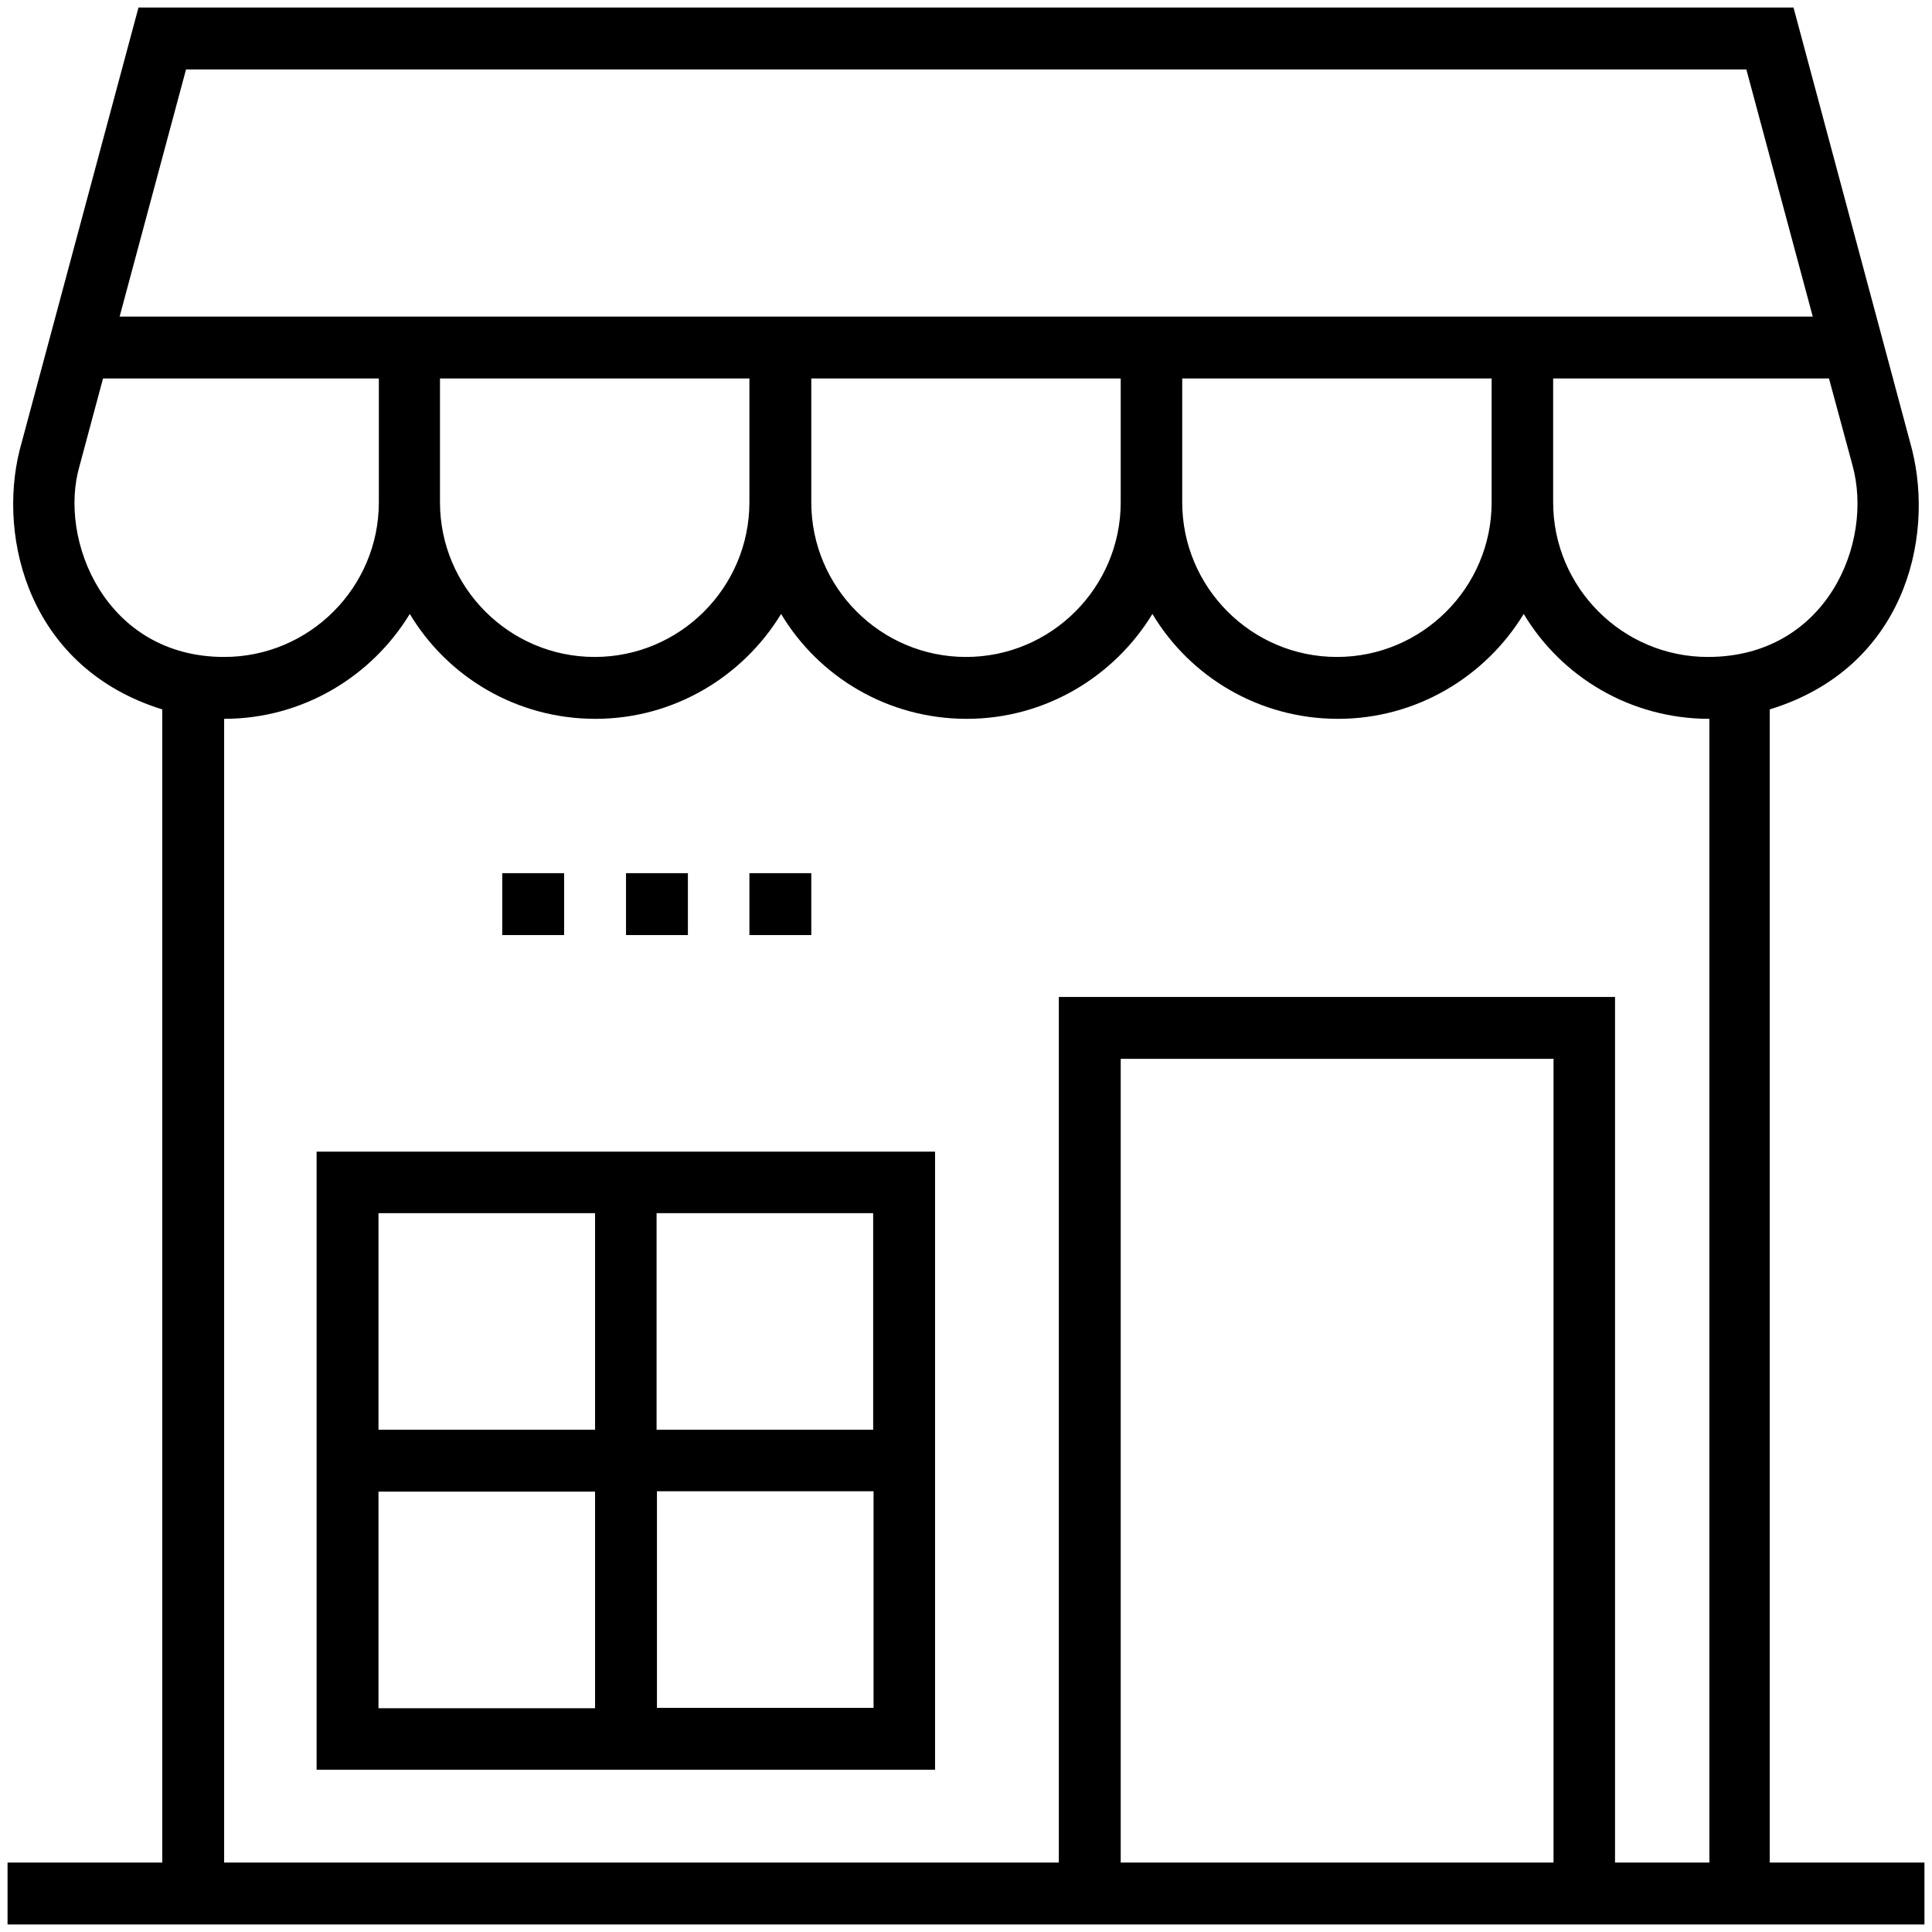
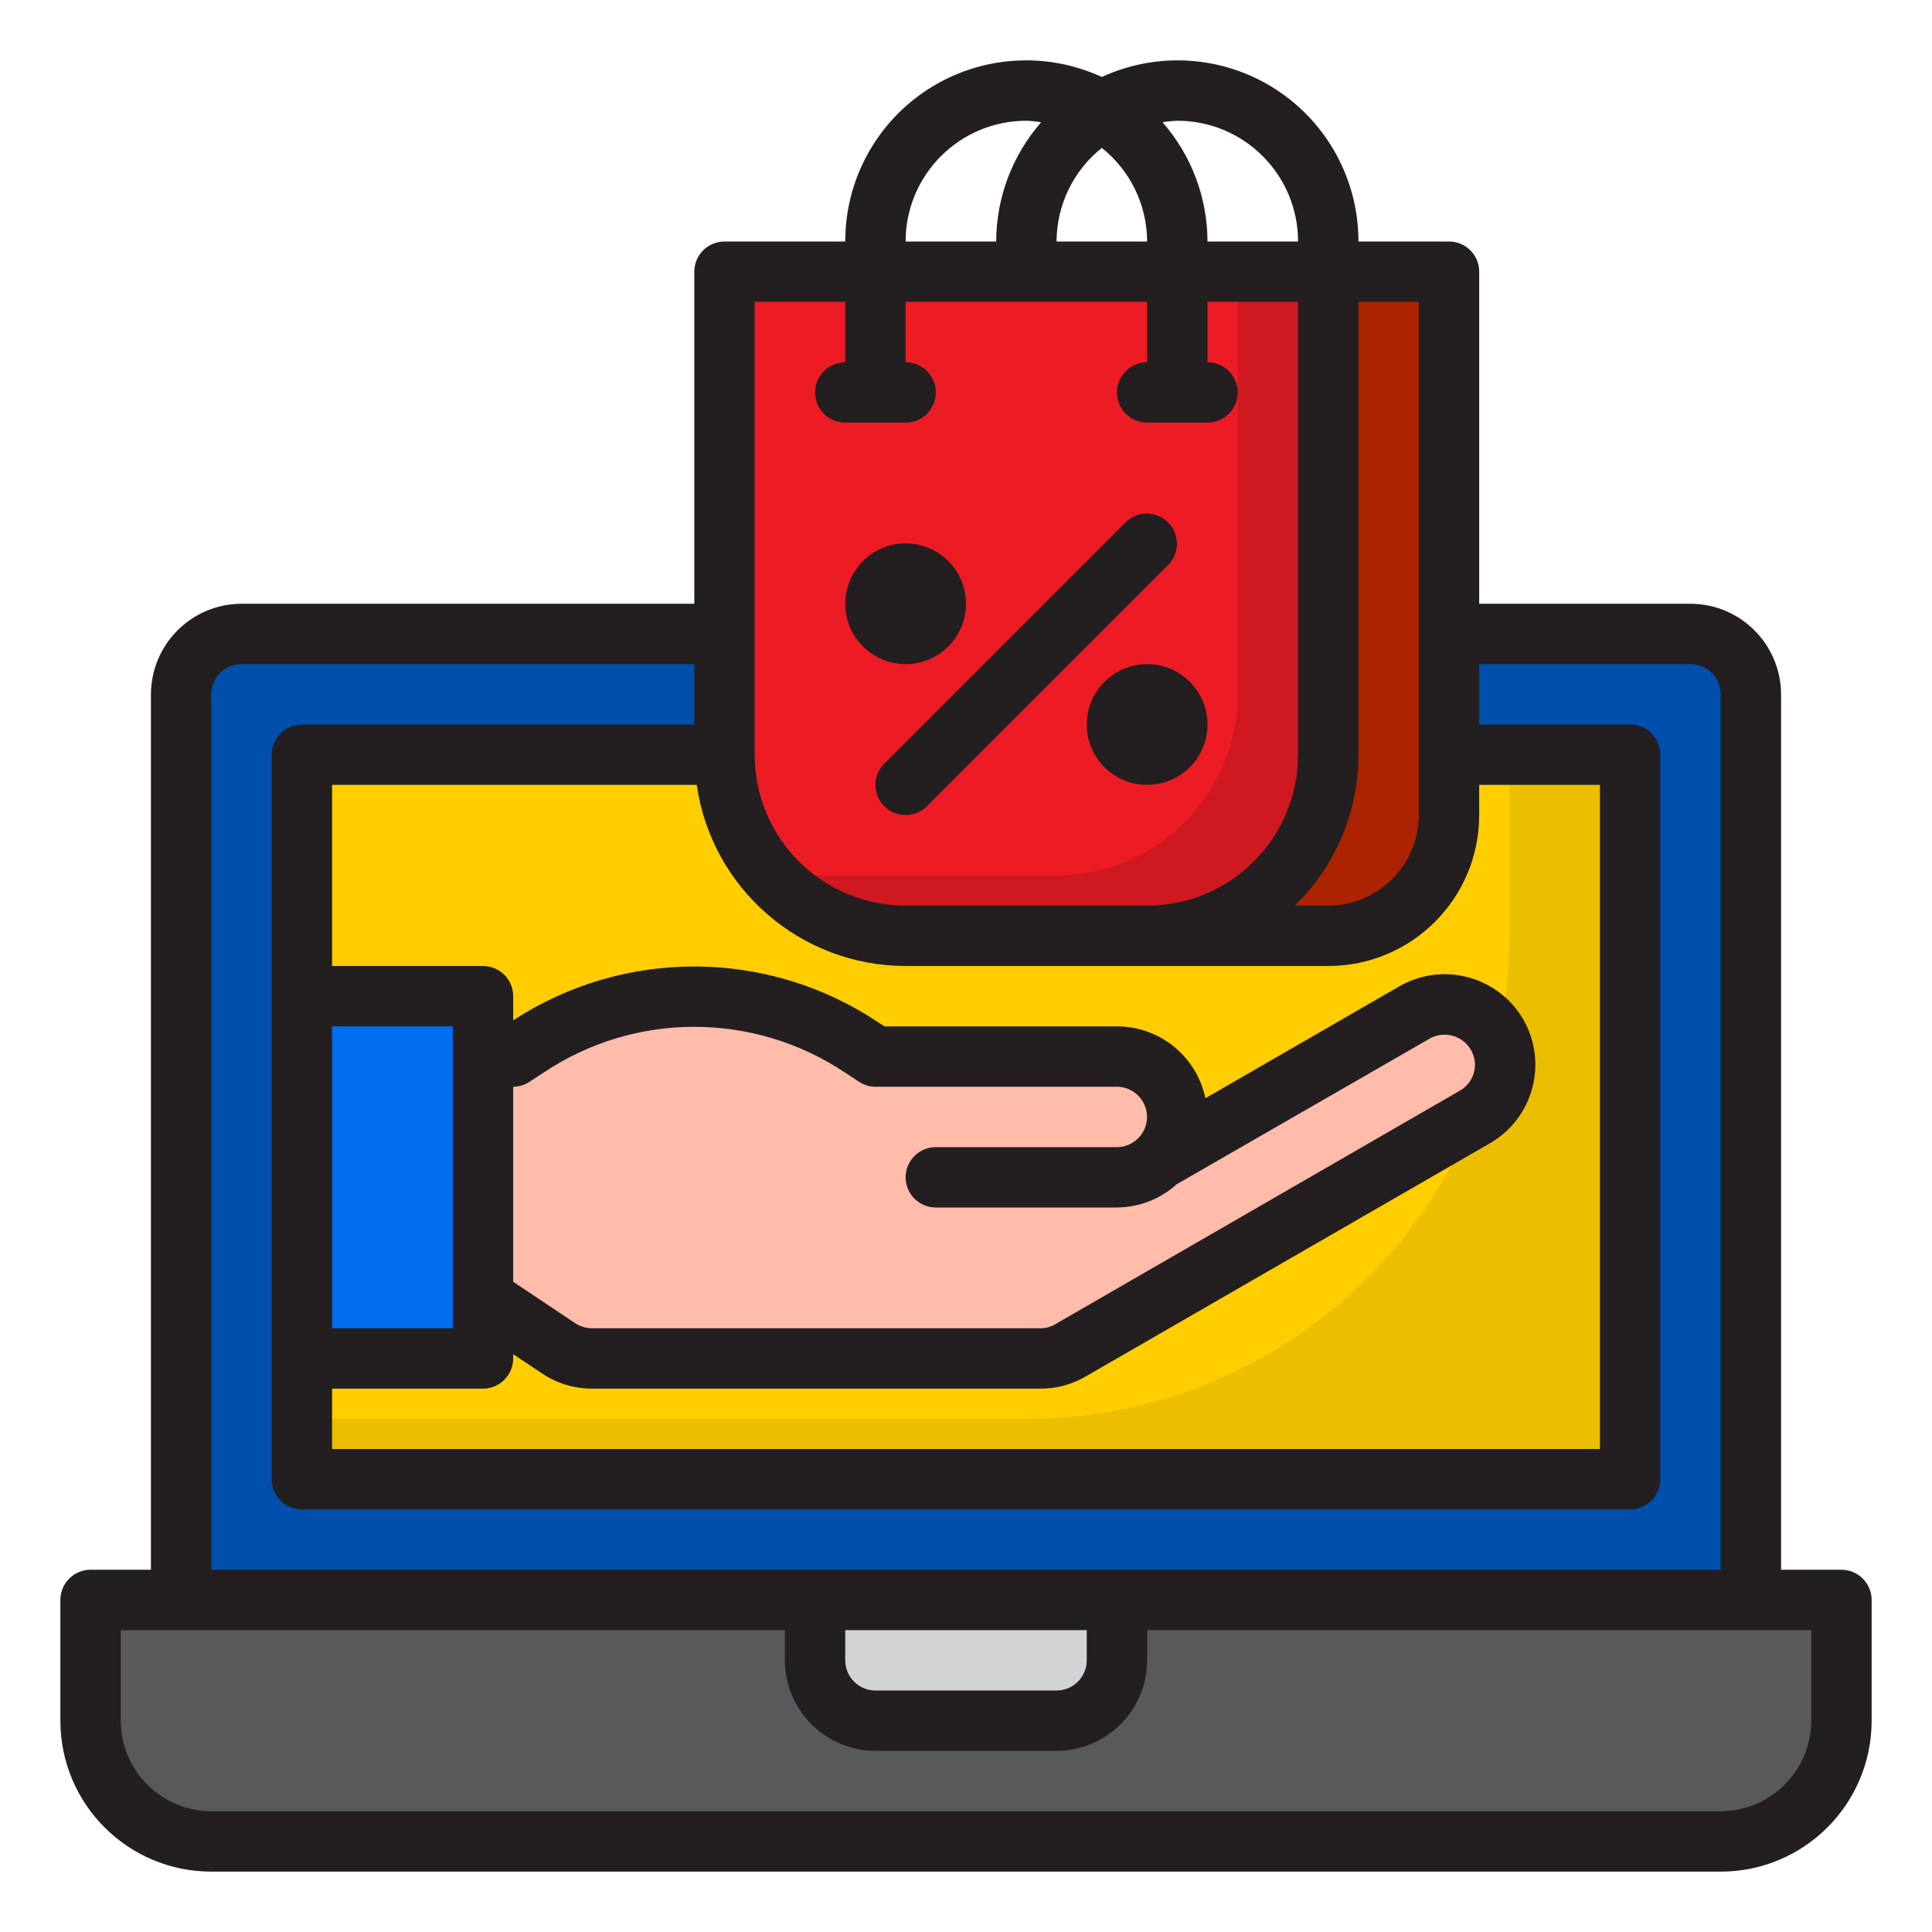
- <svg xmlns="http://www.w3.org/2000/svg" version="1.1" x="0px" y="0px" viewBox="0 0 512 512" enable-background="new 0 0 512 512" xml:space="preserve">
-   <g>
-     <path d="M469,493.6V188c35.5-10.9,43.7-45,37.7-68.9L475.3,2H36.7L5.2,119.3C-0.7,143,7.9,177.1,43,188v305.6H2V510h508v-16.4H469z    M452.6,174.1c-22.6,0-41-18.4-41-41v-32.8h73.1l6.2,22.9C496.7,144,483.9,174.1,452.6,174.1z M116.7,100.3h81.9v32.8   c0,22.6-18.4,41-41,41c-22.6,0-41-18.4-41-41V100.3z M215,100.3H297v32.8c0,22.6-18.4,41-41,41c-22.6,0-41-18.4-41-41V100.3z    M313.4,100.3h81.9v32.8c0,22.6-18.4,41-41,41c-22.6,0-41-18.4-41-41V100.3z M49.3,18.4h413.5l17.6,65.5H31.7L49.3,18.4z    M21.1,123.4l6.2-23.1h73.1v32.8c0,22.6-18.4,41-41,41C28,174.1,15.3,143.1,21.1,123.4z M297,493.6v-213h114.7v213H297z    M452.6,493.6h-24.6V264.2H280.6v229.4H59.4V190.5c20.8,0,39.1-11.2,49.2-27.8c10,16.7,28.3,27.8,49.2,27.8   c20.8,0,39.1-11.2,49.2-27.8c10,16.7,28.3,27.8,49.2,27.8c20.8,0,39.1-11.2,49.2-27.8c10,16.7,28.3,27.8,49.2,27.8   c20.8,0,39.1-11.2,49.2-27.8c10,16.7,28.3,27.8,49.2,27.8V493.6z" />
-     <path d="M83.9,469h163.9V305.2H83.9V469z M100.3,395.3h57.4v57.4h-57.4V395.3z M174.1,452.6v-57.4h57.4v57.4H174.1z M231.4,378.9   h-57.4v-57.4h57.4V378.9z M157.7,321.5v57.4h-57.4v-57.4H157.7z" />
-     <rect x="165.9" y="231.4" width="16.4" height="16.4" />
-     <rect x="133.1" y="231.4" width="16.4" height="16.4" />
-     <rect x="198.6" y="231.4" width="16.4" height="16.4" />
+ <svg xmlns="http://www.w3.org/2000/svg" height="512" viewBox="0 0 64 64" width="512">
+   <g id="hand_·_ecommerce_·_shopping_·_online_·_sale" data-name="hand · ecommerce · shopping · online · sale">
+     <path d="m58 53h-52v-30a2 2 0 0 1 2-2h48a2 2 0 0 1 2 2z" fill="#004fac" />
+     <path d="m10 25h44v24h-44z" fill="#ffcd00" />
+     <path d="m50 25v6a16 16 0 0 1 -16 16h-24v2h44v-24z" fill="#ebbf00" />
+     <path d="m38 31h6a4 4 0 0 0 4-4v-18h-4v16a6 6 0 0 1 -6 6z" fill="#ab2300" />
+     <path d="m18.5 44.66a1.965 1.965 0 0 0 1.11.34h14.85a1.923 1.923 0 0 0 1-.27l13.4-7.73a2.013 2.013 0 0 0 1-1.74 1.967 1.967 0 0 0 -.27-.99 1.988 1.988 0 0 0 -2.73-.73l-8.435 4.86a2 2 0 0 1 -1.425.6 2 2 0 0 0 1.425-.6l-.015.008-.02.02.02-.02.015-.008a2 2 0 0 0 -1.425-3.4h-8l-.453-.3a10 10 0 0 0 -11.094 0l-.453.3h-1v8z" fill="#ffbcab" />
+     <path d="m44 9v16a6 6 0 0 1 -6 6h-8a6 6 0 0 1 -6-6v-16z" fill="#ed1c24" />
+     <path d="m41 9v14a6 6 0 0 1 -6 6h-8a5.989 5.989 0 0 1 -1.671-.241 5.989 5.989 0 0 0 4.671 2.241h8a6 6 0 0 0 6-6v-16z" fill="#cf1820" />
+     <path d="m16 43v-8-2h-6v12h6z" fill="#006df0" />
+     <path d="m61 53v4a4 4 0 0 1 -4 4h-50a4 4 0 0 1 -4-4v-4z" fill="#58595b" />
+     <path d="m29 57h6a2 2 0 0 0 2-2v-2h-10v2a2 2 0 0 0 2 2z" fill="#d1d3d4" />
+     <g fill="#231f20">
+       <path d="m61 52h-2v-29a3.009 3.009 0 0 0 -3-3h-7v-11a1 1 0 0 0 -1-1h-3a5.992 5.992 0 0 0 -8.5-5.45 5.992 5.992 0 0 0 -8.5 5.45h-4a1 1 0 0 0 -1 1v11h-15a3.009 3.009 0 0 0 -3 3v29h-2a1 1 0 0 0 -1 1v4a5 5 0 0 0 5 5h50a5 5 0 0 0 5-5v-4a1 1 0 0 0 -1-1zm-16-27v-15h2v17a3.009 3.009 0 0 1 -3 3h-1.11a6.97 6.97 0 0 0 2.11-5zm-6-21a4 4 0 0 1 4 4h-3a6.016 6.016 0 0 0 -1.49-3.95 3.87 3.87 0 0 1 .49-.05zm-2.5.9a3.976 3.976 0 0 1 1.5 3.1h-3a3.976 3.976 0 0 1 1.5-3.1zm-2.5-.9a3.87 3.87 0 0 1 .49.05 6.016 6.016 0 0 0 -1.49 3.95h-3a4 4 0 0 1 4-4zm-9 6h3v2a1 1 0 0 0 0 2h2a1 1 0 0 0 0-2v-2h8v2a1 1 0 0 0 0 2h2a1 1 0 0 0 0-2v-2h3v15a5 5 0 0 1 -5 5h-8a5 5 0 0 1 -5-5zm-1.92 16a7 7 0 0 0 6.92 6h14a5 5 0 0 0 5-5v-1h4v22h-42v-2h5a1 1 0 0 0 1-1v-.14l.93.62a2.952 2.952 0 0 0 1.68.52h14.85a2.925 2.925 0 0 0 1.5-.4l13.4-7.73a3.006 3.006 0 0 0 1.1-4.1 3.011 3.011 0 0 0 -4.1-1.1l-6.43 3.71a2.993 2.993 0 0 0 -2.93-2.38h-7.7l-.2-.13a10.972 10.972 0 0 0 -12.1-.07v-.8a1 1 0 0 0 -1-1h-5v-6zm-12.08 18v-10h4v10zm20-4h6a2.982 2.982 0 0 0 1.98-.77l8.39-4.83a1.006 1.006 0 0 1 1.49.86.992.992 0 0 1 -.5.87l-13.41 7.74a.922.922 0 0 1 -.49.13h-14.85a1.023 1.023 0 0 1 -.56-.17l-2.05-1.37v-6.46a.967.967 0 0 0 .55-.17l.46-.3a8.975 8.975 0 0 1 9.98 0l.46.3a.967.967 0 0 0 .55.17h8a1 1 0 0 1 .71 1.7.01.01 0 0 0 -.01.01.991.991 0 0 1 -.7.29h-6a1 1 0 0 0 0 2zm-24-17a1 1 0 0 1 1-1h15v2h-13a1 1 0 0 0 -1 1v24a1 1 0 0 0 1 1h44a1 1 0 0 0 1-1v-24a1 1 0 0 0 -1-1h-5v-2h7a1 1 0 0 1 1 1v29h-50zm29 31v1a1 1 0 0 1 -1 1h-6a1 1 0 0 1 -1-1v-1zm24 3a3.009 3.009 0 0 1 -3 3h-50a3.009 3.009 0 0 1 -3-3v-3h22v1a3.009 3.009 0 0 0 3 3h6a3.009 3.009 0 0 0 3-3v-1h22z" />
+       <path d="m29.293 26.707a1 1 0 0 0 1.414 0l8-8a1 1 0 0 0 -1.414-1.414l-8 8a1 1 0 0 0 0 1.414z" />
+       <circle cx="30" cy="20" r="2" />
+       <circle cx="38" cy="24" r="2" />
+     </g>
  </g>
</svg>
